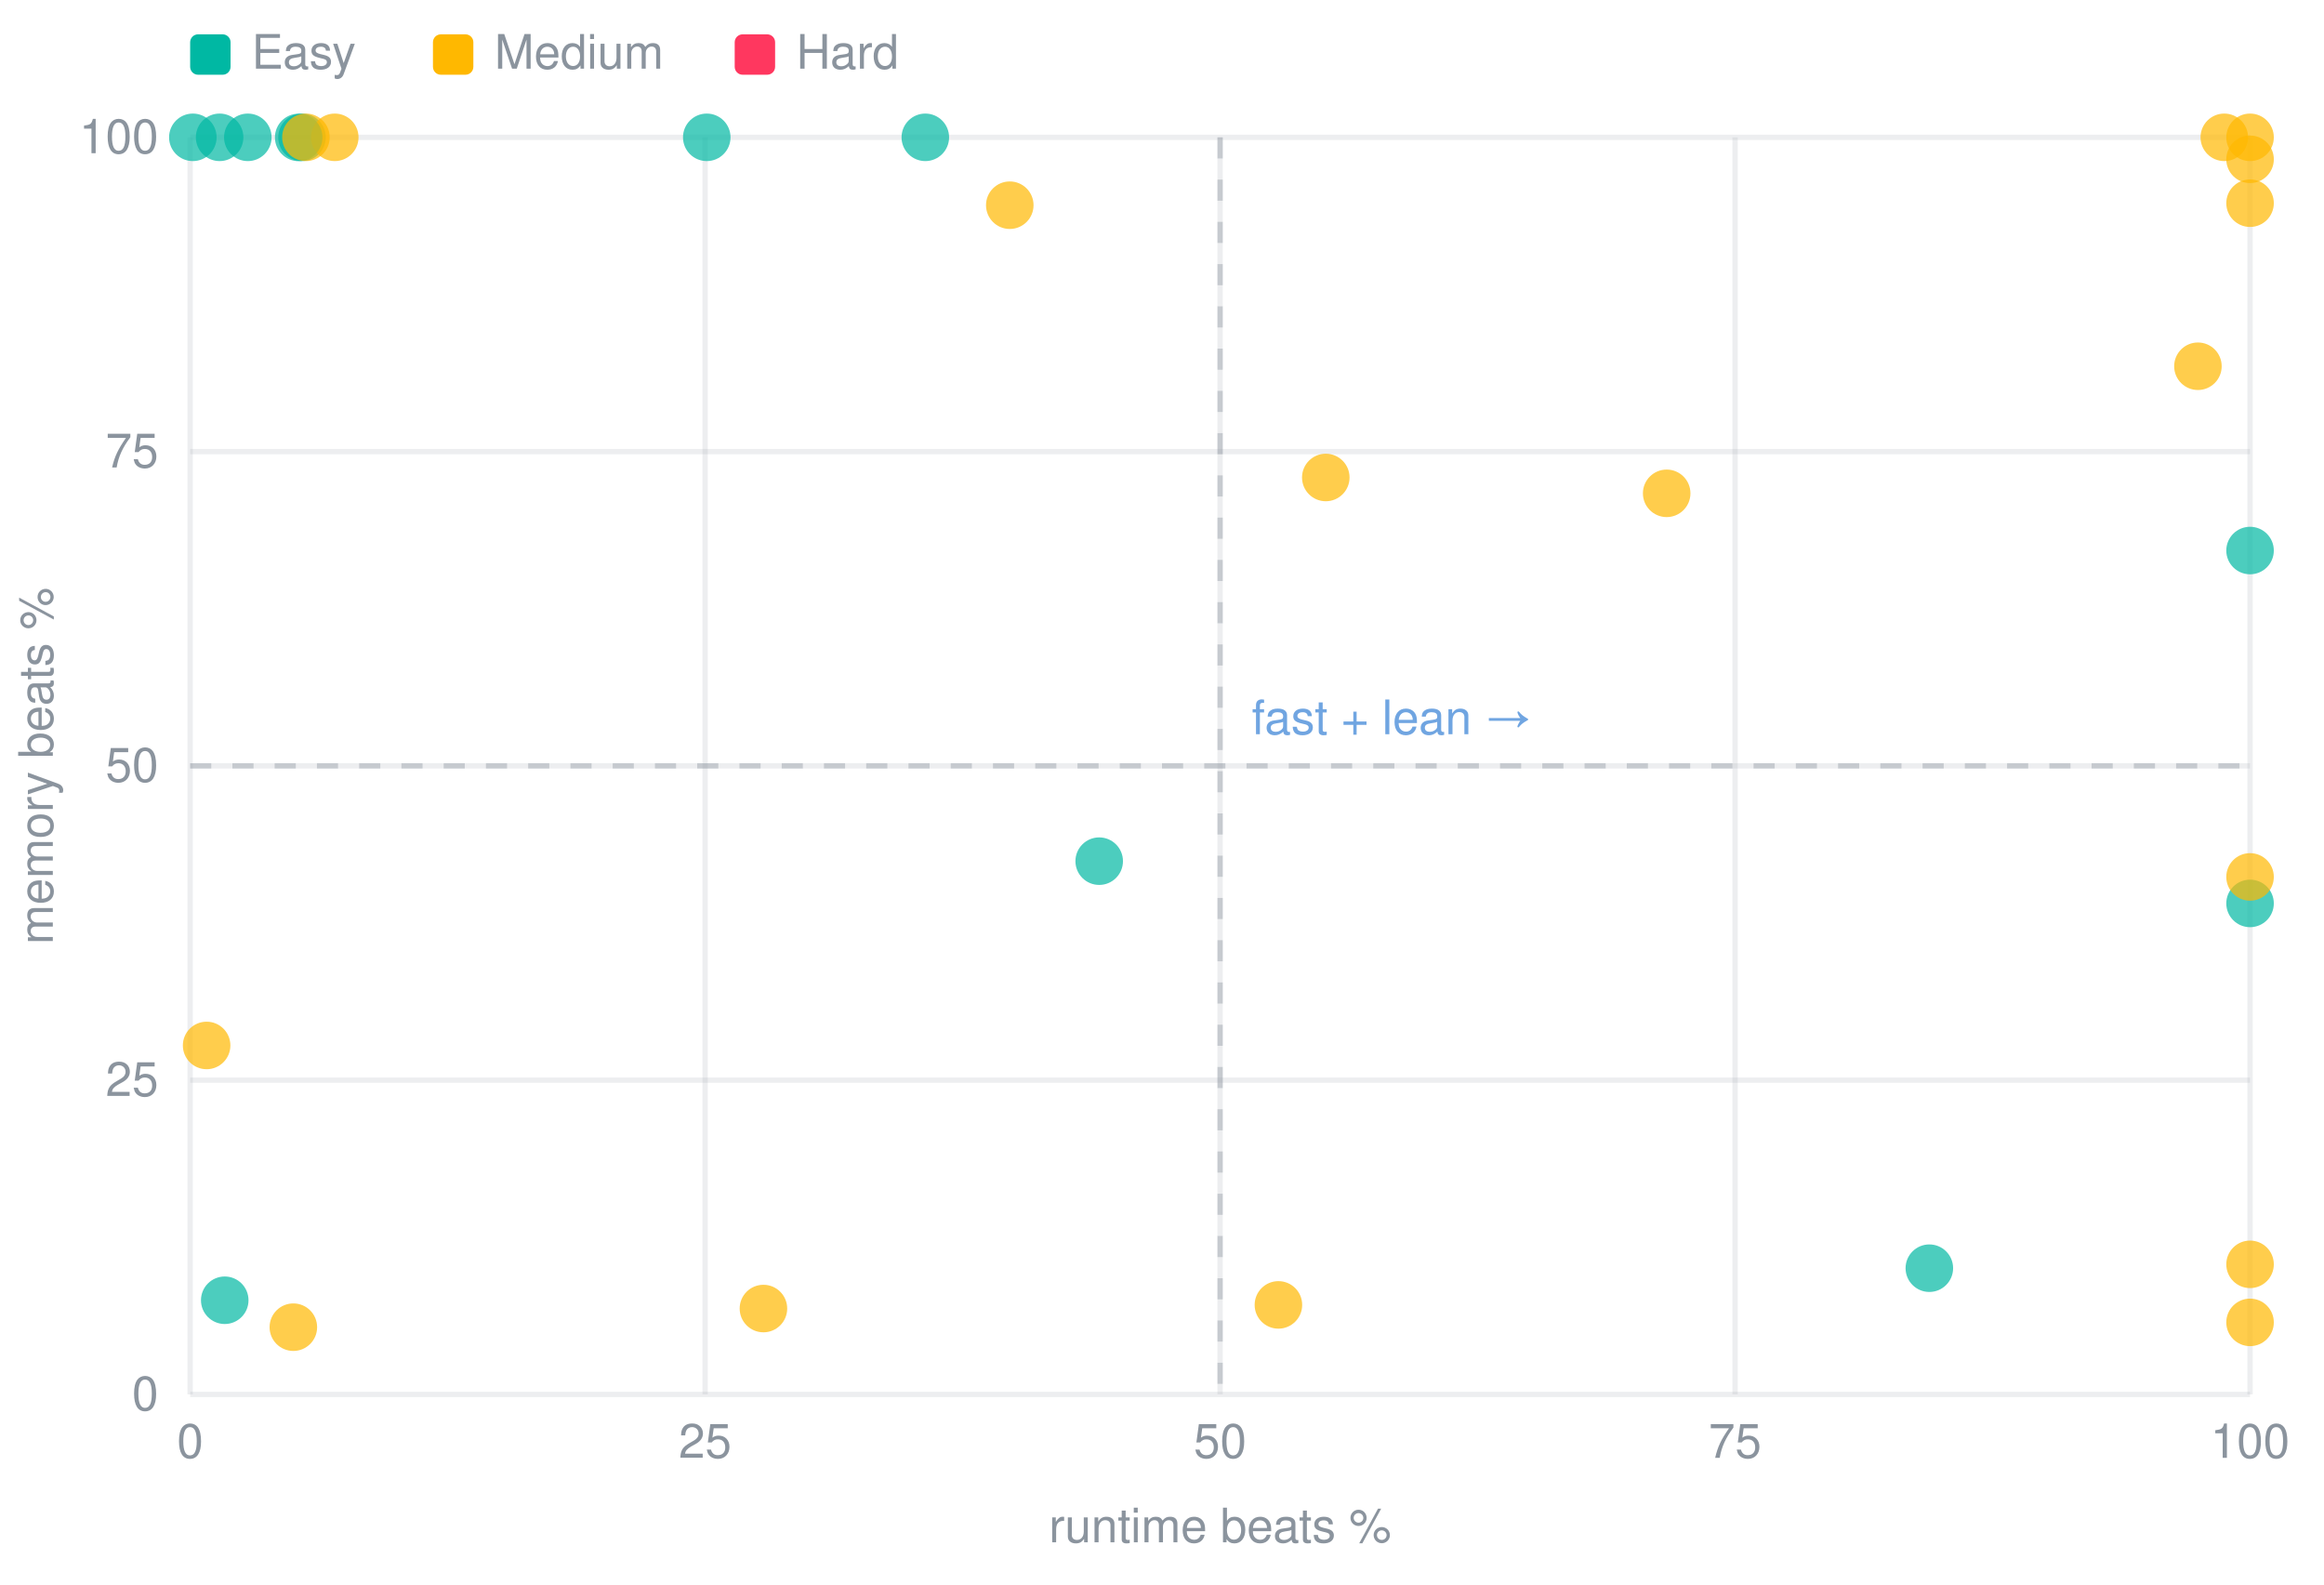
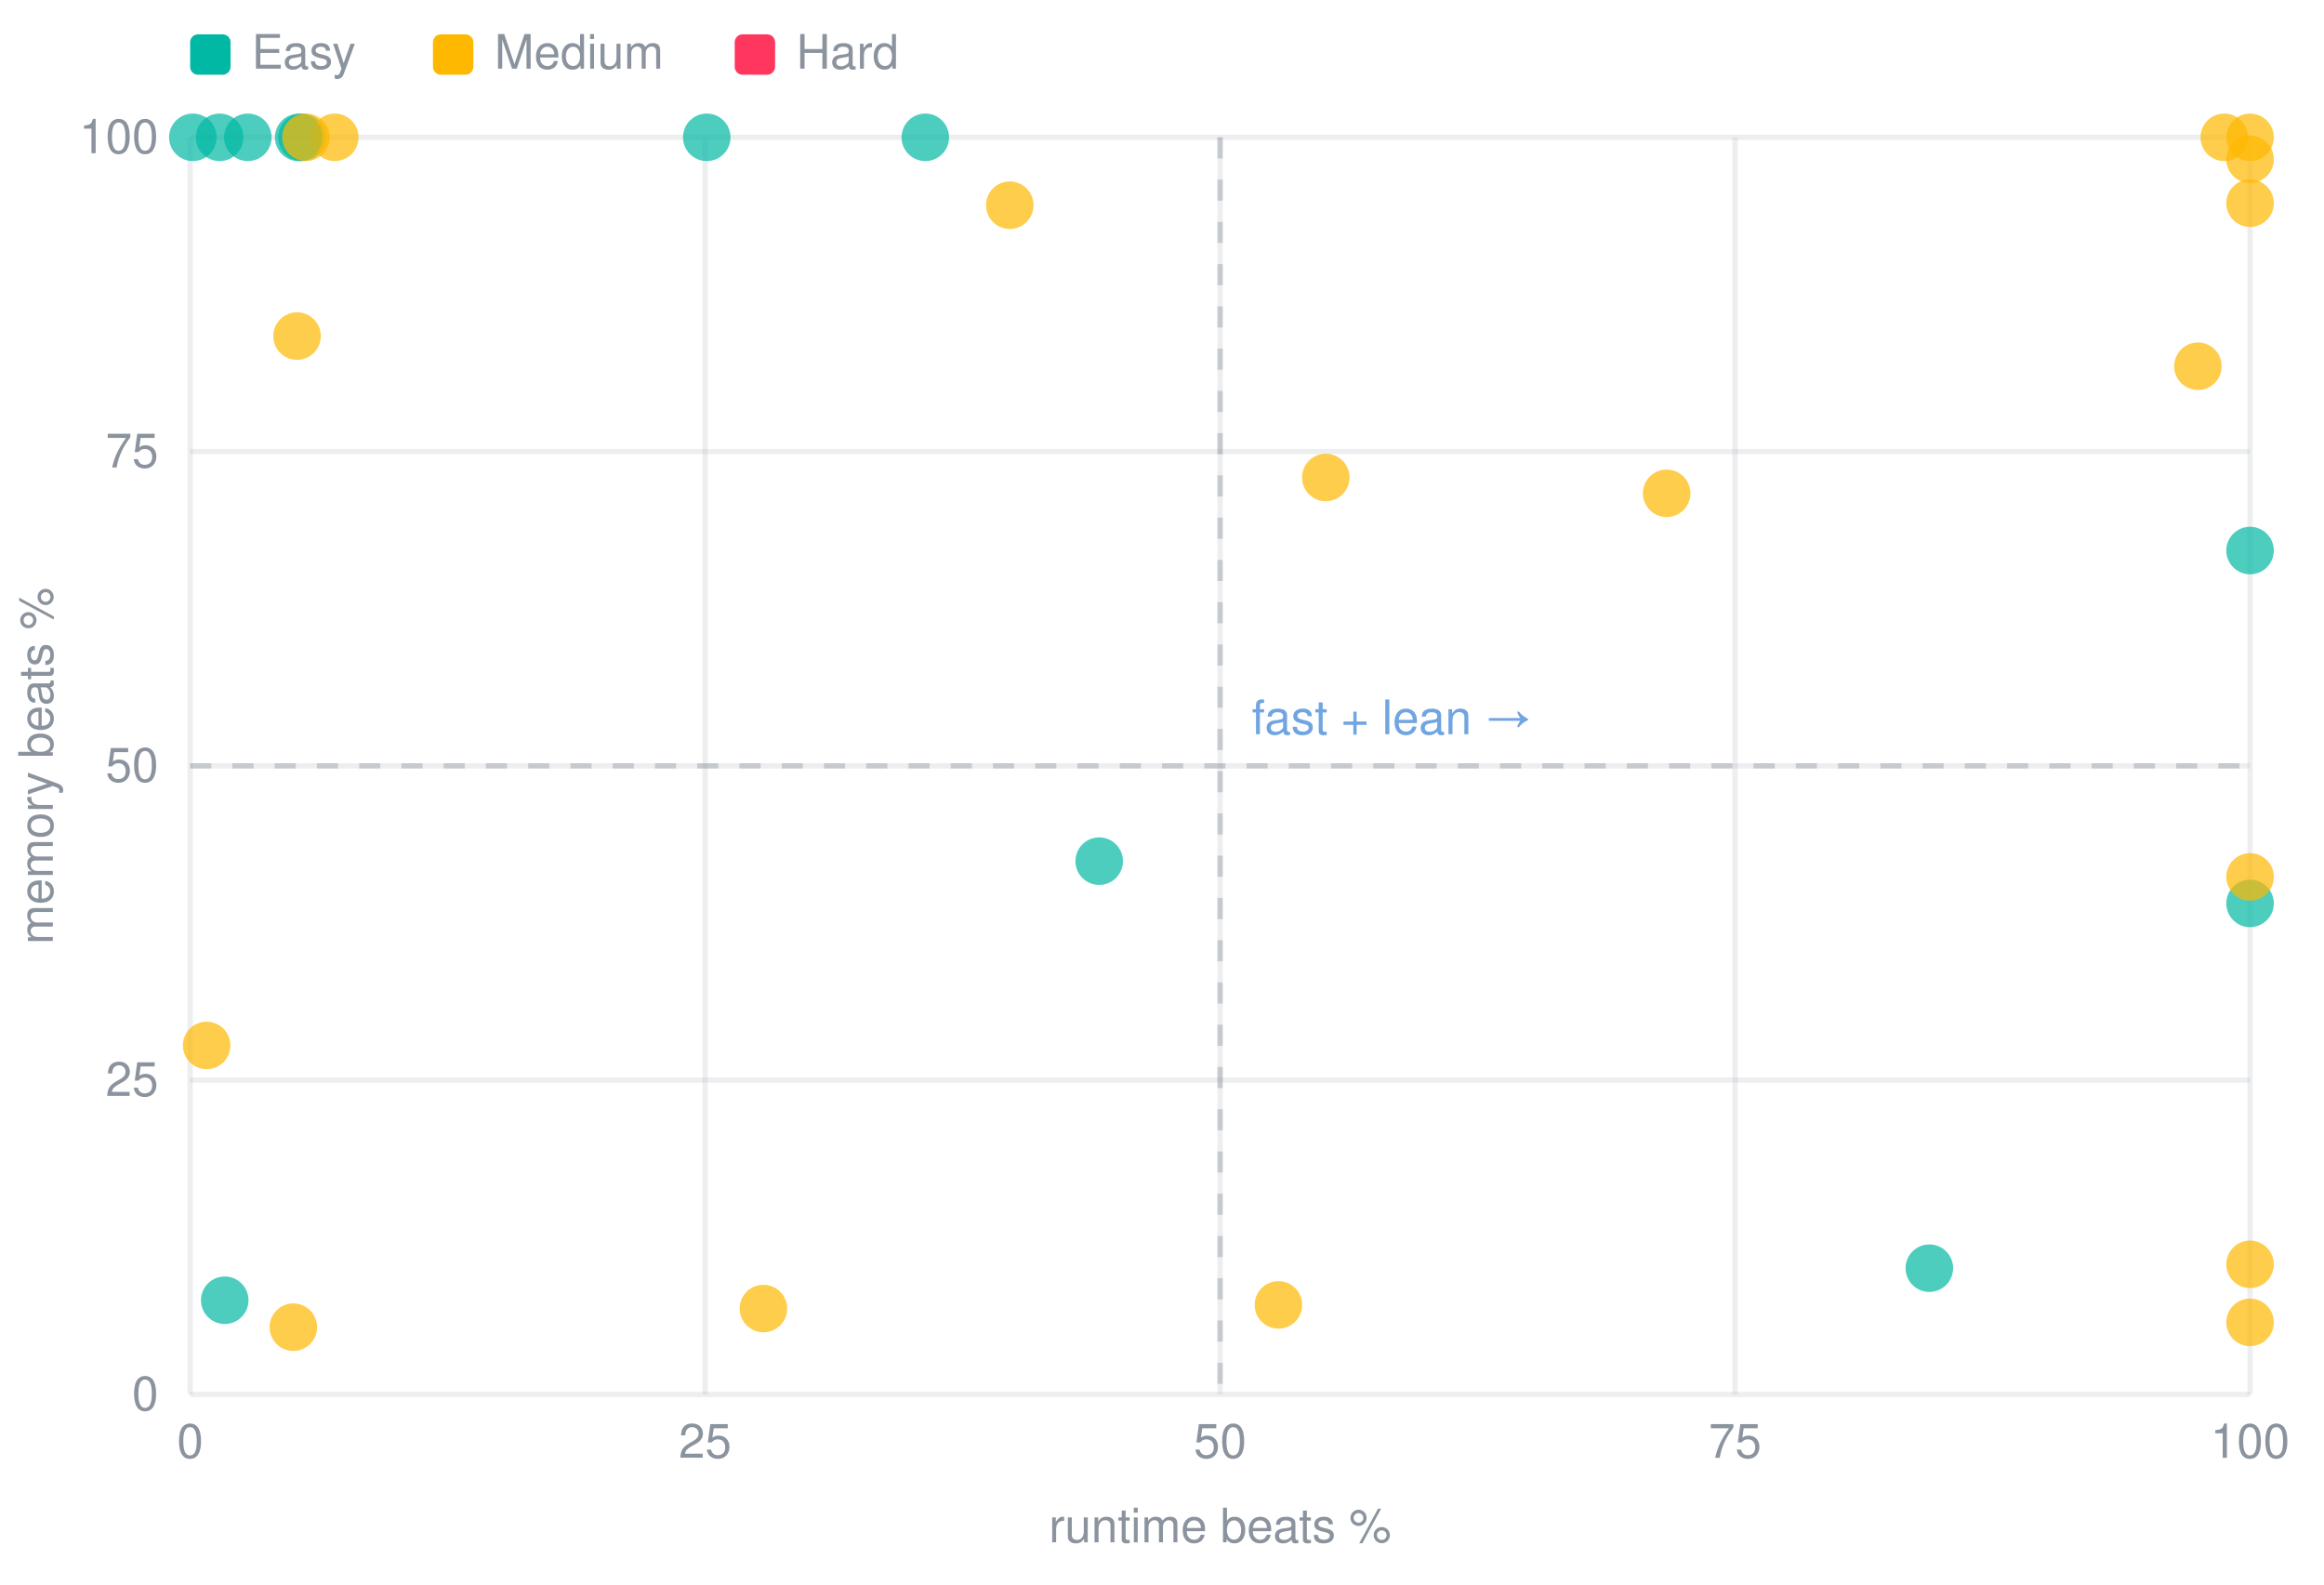
<svg xmlns="http://www.w3.org/2000/svg" viewBox="0 0 440 300" width="440" height="300" role="img" font-family="system-ui, -apple-system, Segoe UI, Helvetica, Arial, sans-serif">
  <line x1="36" y1="26" x2="36" y2="264" stroke="#8b949e" stroke-width="1" opacity="0.16" />
  <line x1="36" y1="264" x2="426" y2="264" stroke="#8b949e" stroke-width="1" opacity="0.16" />
  <text x="36" y="276" font-size="9" fill="#8b949e" text-anchor="middle" font-weight="normal" opacity="1">0</text>
  <text x="30" y="267" font-size="9" fill="#8b949e" text-anchor="end" font-weight="normal" opacity="1">0</text>
  <line x1="133.5" y1="26" x2="133.5" y2="264" stroke="#8b949e" stroke-width="1" opacity="0.16" />
  <line x1="36" y1="204.5" x2="426" y2="204.5" stroke="#8b949e" stroke-width="1" opacity="0.16" />
  <text x="133.5" y="276" font-size="9" fill="#8b949e" text-anchor="middle" font-weight="normal" opacity="1">25</text>
  <text x="30" y="207.5" font-size="9" fill="#8b949e" text-anchor="end" font-weight="normal" opacity="1">25</text>
  <line x1="231" y1="26" x2="231" y2="264" stroke="#8b949e" stroke-width="1" opacity="0.16" />
  <line x1="36" y1="145" x2="426" y2="145" stroke="#8b949e" stroke-width="1" opacity="0.16" />
  <text x="231" y="276" font-size="9" fill="#8b949e" text-anchor="middle" font-weight="normal" opacity="1">50</text>
  <text x="30" y="148" font-size="9" fill="#8b949e" text-anchor="end" font-weight="normal" opacity="1">50</text>
  <line x1="328.5" y1="26" x2="328.5" y2="264" stroke="#8b949e" stroke-width="1" opacity="0.16" />
  <line x1="36" y1="85.5" x2="426" y2="85.5" stroke="#8b949e" stroke-width="1" opacity="0.16" />
  <text x="328.5" y="276" font-size="9" fill="#8b949e" text-anchor="middle" font-weight="normal" opacity="1">75</text>
  <text x="30" y="88.5" font-size="9" fill="#8b949e" text-anchor="end" font-weight="normal" opacity="1">75</text>
  <line x1="426" y1="26" x2="426" y2="264" stroke="#8b949e" stroke-width="1" opacity="0.16" />
  <line x1="36" y1="26" x2="426" y2="26" stroke="#8b949e" stroke-width="1" opacity="0.16" />
  <text x="426" y="276" font-size="9" fill="#8b949e" text-anchor="middle" font-weight="normal" opacity="1">100</text>
  <text x="30" y="29" font-size="9" fill="#8b949e" text-anchor="end" font-weight="normal" opacity="1">100</text>
  <line x1="231" y1="26" x2="231" y2="264" stroke="#8b949e" stroke-width="1" opacity="0.4" stroke-dasharray="4 4" />
  <line x1="36" y1="145" x2="426" y2="145" stroke="#8b949e" stroke-width="1" opacity="0.4" stroke-dasharray="4 4" />
  <text x="237" y="139" font-size="9" fill="#4c8eda" text-anchor="start" font-weight="normal" opacity="0.8">fast + lean →</text>
  <circle cx="175.19" cy="26" r="4.5" fill="#00b8a3" opacity="0.7" />
  <circle cx="55.54" cy="251.27" r="4.5" fill="#ffb800" opacity="0.7" />
  <circle cx="39.12" cy="197.93" r="4.5" fill="#ffb800" opacity="0.7" />
  <circle cx="208.11" cy="163.04" r="4.5" fill="#00b8a3" opacity="0.7" />
  <circle cx="36.51" cy="26" r="4.5" fill="#00b8a3" opacity="0.7" />
  <circle cx="426" cy="38.47" r="4.5" fill="#ffb800" opacity="0.7" />
  <circle cx="426" cy="250.36" r="4.5" fill="#ffb800" opacity="0.7" />
  <circle cx="426" cy="239.37" r="4.5" fill="#ffb800" opacity="0.7" />
  <circle cx="426" cy="30.16" r="4.5" fill="#ffb800" opacity="0.7" />
  <circle cx="315.55" cy="93.4" r="4.5" fill="#ffb800" opacity="0.7" />
  <circle cx="416.13" cy="69.34" r="4.5" fill="#ffb800" opacity="0.7" />
  <circle cx="41.58" cy="26" r="4.5" fill="#00b8a3" opacity="0.7" />
  <circle cx="426" cy="171.04" r="4.5" fill="#00b8a3" opacity="0.7" />
  <circle cx="144.54" cy="247.74" r="4.5" fill="#ffb800" opacity="0.7" />
  <circle cx="426" cy="166.02" r="4.5" fill="#ffb800" opacity="0.7" />
  <circle cx="242.04" cy="247.05" r="4.5" fill="#ffb800" opacity="0.7" />
  <circle cx="57.18" cy="26" r="4.5" fill="#00b8a3" opacity="0.7" />
  <circle cx="251.01" cy="90.4" r="4.5" fill="#ffb800" opacity="0.7" />
  <circle cx="63.38" cy="26" r="4.5" fill="#ffb800" opacity="0.7" />
  <circle cx="133.81" cy="26" r="4.5" fill="#00b8a3" opacity="0.7" />
  <circle cx="365.28" cy="240.1" r="4.5" fill="#00b8a3" opacity="0.7" />
  <circle cx="42.55" cy="246.17" r="4.5" fill="#00b8a3" opacity="0.7" />
  <circle cx="56.55" cy="26.02" r="4.5" fill="#00b8a3" opacity="0.7" />
+   <circle cx="56.24" cy="63.63" r="4.5" fill="#ffb800" opacity="0.7" />
  <circle cx="57.92" cy="26" r="4.5" fill="#ffb800" opacity="0.7" />
  <circle cx="191.18" cy="38.85" r="4.5" fill="#ffb800" opacity="0.7" />
  <circle cx="426" cy="26" r="4.5" fill="#ffb800" opacity="0.7" />
  <circle cx="46.92" cy="26" r="4.5" fill="#00b8a3" opacity="0.7" />
  <circle cx="426" cy="104.23" r="4.5" fill="#00b8a3" opacity="0.7" />
  <circle cx="421.12" cy="26" r="4.5" fill="#ffb800" opacity="0.7" />
  <text x="231" y="292" font-size="9" fill="#8b949e" text-anchor="middle" font-weight="normal" opacity="1">runtime beats %</text>
  <g transform="translate(10 145) rotate(-90)">
    <text x="0" y="0" font-size="9" fill="#8b949e" text-anchor="middle" font-weight="normal" opacity="1">memory beats %</text>
  </g>
  <rect x="36" y="6.5" width="7.65" height="7.65" rx="1.5" fill="#00b8a3" opacity="1" />
  <text x="47.65" y="13" font-size="9" fill="#8b949e" text-anchor="start" font-weight="normal" opacity="1">Easy</text>
  <rect x="81.97" y="6.5" width="7.65" height="7.65" rx="1.5" fill="#ffb800" opacity="1" />
  <text x="93.62" y="13" font-size="9" fill="#8b949e" text-anchor="start" font-weight="normal" opacity="1">Medium</text>
  <rect x="139.1" y="6.5" width="7.65" height="7.65" rx="1.5" fill="#ff375f" opacity="1" />
  <text x="150.75" y="13" font-size="9" fill="#8b949e" text-anchor="start" font-weight="normal" opacity="1">Hard</text>
</svg>
